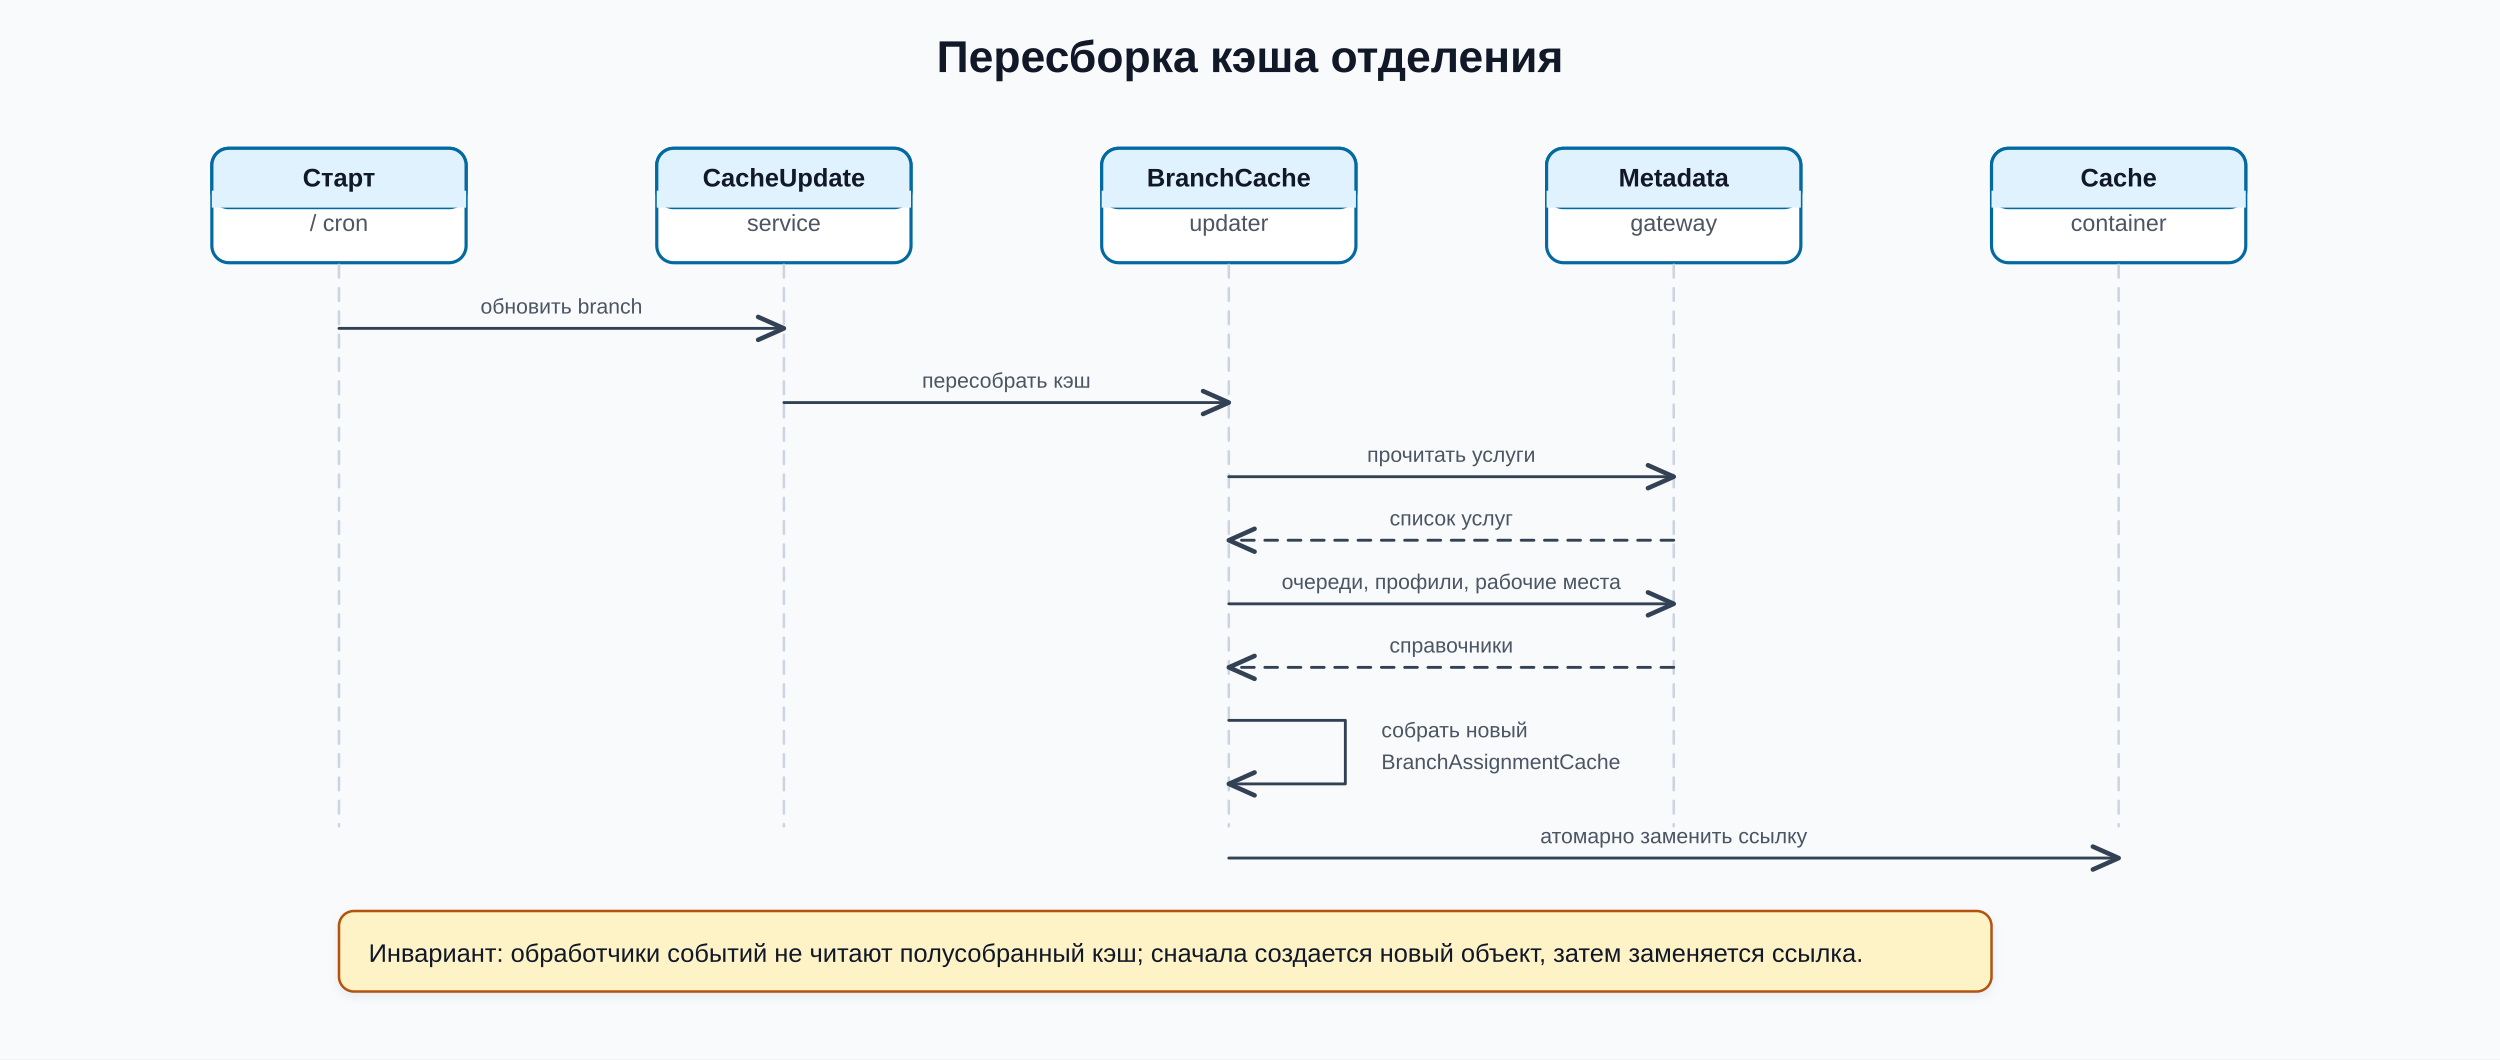
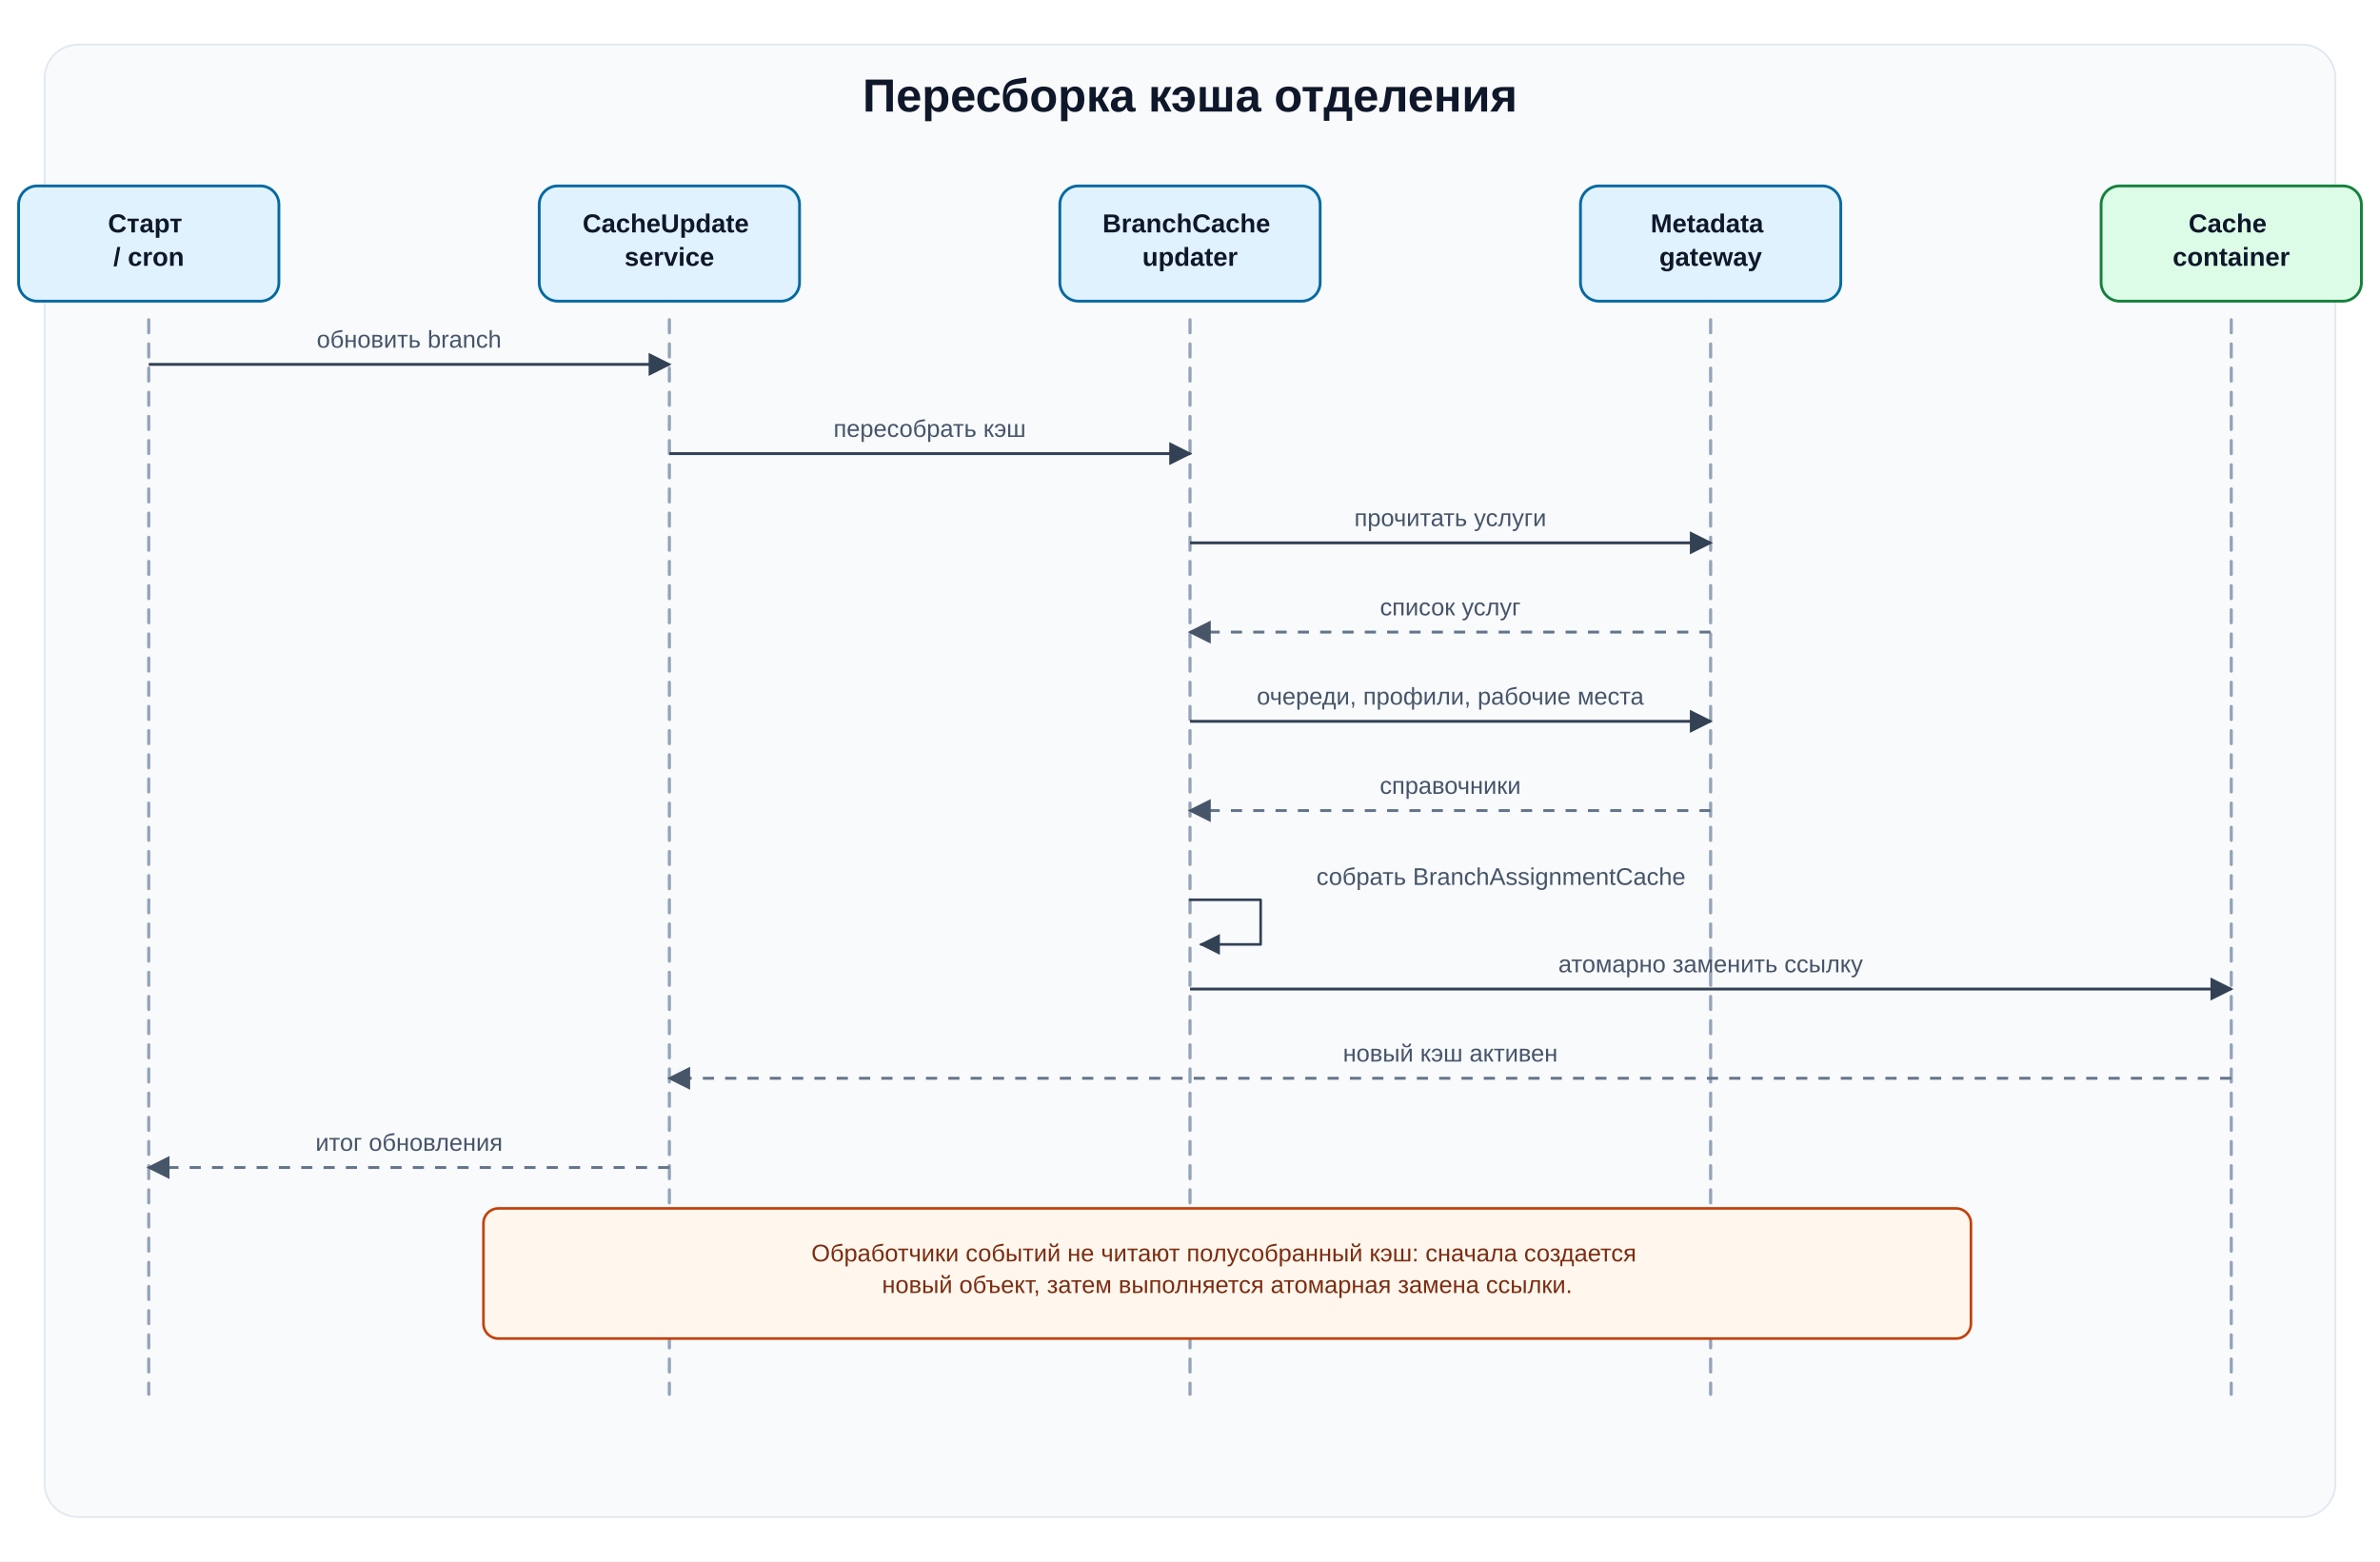
- <svg xmlns="http://www.w3.org/2000/svg" width="1180" height="500" viewBox="0 0 1180 500">
+ <svg xmlns="http://www.w3.org/2000/svg" width="1280" height="840" viewBox="0 0 1280 840" role="img" aria-label="Пересборка кэша отделения">
  <defs>
-     <marker id="arrow" markerWidth="12" markerHeight="10" refX="10" refY="5" orient="auto" markerUnits="strokeWidth">
-       <path d="M 1 1 L 10 5 L 1 9" fill="none" stroke="#334155" stroke-width="1.6" stroke-linecap="round" stroke-linejoin="round" />
+     <marker id="arrow" viewBox="0 0 10 10" refX="9" refY="5" markerWidth="8" markerHeight="8" orient="auto-start-reverse">
+       <path d="M 0 0 L 10 5 L 0 10 z" fill="#334155" />
    </marker>
-     <marker id="triangle" markerWidth="14" markerHeight="12" refX="12" refY="6" orient="auto" markerUnits="strokeWidth">
-       <path d="M 1 6 L 12 1 L 12 11 Z" fill="#F8FAFC" stroke="#334155" stroke-width="1.5" />
+     <marker id="arrow-dashed" viewBox="0 0 10 10" refX="9" refY="5" markerWidth="8" markerHeight="8" orient="auto-start-reverse">
+       <path d="M 0 0 L 10 5 L 0 10 z" fill="#475569" />
    </marker>
-     <marker id="green-dot" markerWidth="10" markerHeight="10" refX="5" refY="5" orient="auto">
-       <circle cx="5" cy="5" r="4" fill="#16A34A" />
-     </marker>
-     <filter id="card-shadow" x="-15%" y="-15%" width="130%" height="130%">
-       <feDropShadow dx="0" dy="2" stdDeviation="2" flood-color="#94A3B8" flood-opacity="0.16" />
-     </filter>
  </defs>
-   <rect x="0" y="0" width="1180" height="500" fill="#F8FAFC" />
-   <text x="590.0" y="34" text-anchor="middle" font-family="Segoe UI, Arial, sans-serif" font-size="21" font-weight="700" fill="#111827">Пересборка кэша отделения</text>
-   <rect x="100" y="70" width="120" height="54" rx="8" ry="8" fill="#FFFFFF" stroke="#0369A1" stroke-width="1.5" />
-   <rect x="100" y="70" width="120" height="28" rx="8" ry="8" fill="#E0F2FE" stroke="#0369A1" stroke-width="1.5" />
-   <rect x="100" y="90" width="120" height="8" fill="#E0F2FE" stroke="none" />
-   <text x="160.0" y="88" text-anchor="middle" font-family="Segoe UI, Arial, sans-serif" font-size="12" font-weight="700" fill="#111827" style="">
-     <tspan x="160.0" dy="0">Старт</tspan>
+   <rect x="0.0" y="0.0" width="1280.0" height="840.0" rx="0.0" fill="#FFFFFF" stroke="none" stroke-width="1" />
+   <rect x="24.0" y="24.0" width="1232.0" height="792.0" rx="18.0" fill="#F8FAFC" stroke="#E2E8F0" stroke-width="1" />
+   <text x="640.0" y="60.0" text-anchor="middle" font-family="Segoe UI, Arial, sans-serif" font-size="25" font-weight="700" fill="#0F172A">Пересборка кэша отделения</text>
+   <rect x="10.0" y="100.0" width="140.0" height="62.0" rx="10.0" fill="#E0F2FE" stroke="#0369A1" stroke-width="1.5" />
+   <text x="80.0" y="125.0" text-anchor="middle" font-family="Segoe UI, Arial, sans-serif" font-size="14" font-weight="700" fill="#0F172A">
+     <tspan x="80.0" dy="0">Старт</tspan>
+     <tspan x="80.0" dy="18">/ cron</tspan>
  </text>
-   <text x="160.0" y="109" text-anchor="middle" font-family="Segoe UI, Arial, sans-serif" font-size="11" font-weight="400" fill="#4B5563" style="">
-     <tspan x="160.0" dy="0">/ cron</tspan>
+   <path d="M 80.0 172.0 L 80.0 750.0" fill="none" stroke="#94A3B8" stroke-width="1.7" stroke-dasharray="7 6" stroke-linecap="round" />
+   <rect x="290.0" y="100.0" width="140.0" height="62.0" rx="10.0" fill="#E0F2FE" stroke="#0369A1" stroke-width="1.5" />
+   <text x="360.0" y="125.0" text-anchor="middle" font-family="Segoe UI, Arial, sans-serif" font-size="14" font-weight="700" fill="#0F172A">
+     <tspan x="360.0" dy="0">CacheUpdate</tspan>
+     <tspan x="360.0" dy="18">service</tspan>
  </text>
-   <rect x="310" y="70" width="120" height="54" rx="8" ry="8" fill="#FFFFFF" stroke="#0369A1" stroke-width="1.5" />
-   <rect x="310" y="70" width="120" height="28" rx="8" ry="8" fill="#E0F2FE" stroke="#0369A1" stroke-width="1.5" />
-   <rect x="310" y="90" width="120" height="8" fill="#E0F2FE" stroke="none" />
-   <text x="370.0" y="88" text-anchor="middle" font-family="Segoe UI, Arial, sans-serif" font-size="12" font-weight="700" fill="#111827" style="">
-     <tspan x="370.0" dy="0">CacheUpdate</tspan>
+   <path d="M 360.0 172.0 L 360.0 750.0" fill="none" stroke="#94A3B8" stroke-width="1.7" stroke-dasharray="7 6" stroke-linecap="round" />
+   <rect x="570.0" y="100.0" width="140.0" height="62.0" rx="10.0" fill="#E0F2FE" stroke="#0369A1" stroke-width="1.5" />
+   <text x="640.0" y="125.0" text-anchor="middle" font-family="Segoe UI, Arial, sans-serif" font-size="14" font-weight="700" fill="#0F172A">
+     <tspan x="640.0" dy="0">BranchCache</tspan>
+     <tspan x="640.0" dy="18">updater</tspan>
  </text>
-   <text x="370.0" y="109" text-anchor="middle" font-family="Segoe UI, Arial, sans-serif" font-size="11" font-weight="400" fill="#4B5563" style="">
-     <tspan x="370.0" dy="0">service</tspan>
+   <path d="M 640.0 172.0 L 640.0 750.0" fill="none" stroke="#94A3B8" stroke-width="1.7" stroke-dasharray="7 6" stroke-linecap="round" />
+   <rect x="850.0" y="100.0" width="140.0" height="62.0" rx="10.0" fill="#E0F2FE" stroke="#0369A1" stroke-width="1.5" />
+   <text x="920.0" y="125.0" text-anchor="middle" font-family="Segoe UI, Arial, sans-serif" font-size="14" font-weight="700" fill="#0F172A">
+     <tspan x="920.0" dy="0">Metadata</tspan>
+     <tspan x="920.0" dy="18">gateway</tspan>
  </text>
-   <rect x="520" y="70" width="120" height="54" rx="8" ry="8" fill="#FFFFFF" stroke="#0369A1" stroke-width="1.5" />
-   <rect x="520" y="70" width="120" height="28" rx="8" ry="8" fill="#E0F2FE" stroke="#0369A1" stroke-width="1.5" />
-   <rect x="520" y="90" width="120" height="8" fill="#E0F2FE" stroke="none" />
-   <text x="580.0" y="88" text-anchor="middle" font-family="Segoe UI, Arial, sans-serif" font-size="12" font-weight="700" fill="#111827" style="">
-     <tspan x="580.0" dy="0">BranchCache</tspan>
+   <path d="M 920.0 172.0 L 920.0 750.0" fill="none" stroke="#94A3B8" stroke-width="1.7" stroke-dasharray="7 6" stroke-linecap="round" />
+   <rect x="1130.0" y="100.0" width="140.0" height="62.0" rx="10.0" fill="#DCFCE7" stroke="#15803D" stroke-width="1.5" />
+   <text x="1200.0" y="125.0" text-anchor="middle" font-family="Segoe UI, Arial, sans-serif" font-size="14" font-weight="700" fill="#0F172A">
+     <tspan x="1200.0" dy="0">Cache</tspan>
+     <tspan x="1200.0" dy="18">container</tspan>
  </text>
-   <text x="580.0" y="109" text-anchor="middle" font-family="Segoe UI, Arial, sans-serif" font-size="11" font-weight="400" fill="#4B5563" style="">
-     <tspan x="580.0" dy="0">updater</tspan>
-   </text>
-   <rect x="730" y="70" width="120" height="54" rx="8" ry="8" fill="#FFFFFF" stroke="#0369A1" stroke-width="1.5" />
-   <rect x="730" y="70" width="120" height="28" rx="8" ry="8" fill="#E0F2FE" stroke="#0369A1" stroke-width="1.5" />
-   <rect x="730" y="90" width="120" height="8" fill="#E0F2FE" stroke="none" />
-   <text x="790.0" y="88" text-anchor="middle" font-family="Segoe UI, Arial, sans-serif" font-size="12" font-weight="700" fill="#111827" style="">
-     <tspan x="790.0" dy="0">Metadata</tspan>
-   </text>
-   <text x="790.0" y="109" text-anchor="middle" font-family="Segoe UI, Arial, sans-serif" font-size="11" font-weight="400" fill="#4B5563" style="">
-     <tspan x="790.0" dy="0">gateway</tspan>
-   </text>
-   <rect x="940" y="70" width="120" height="54" rx="8" ry="8" fill="#FFFFFF" stroke="#0369A1" stroke-width="1.5" />
-   <rect x="940" y="70" width="120" height="28" rx="8" ry="8" fill="#E0F2FE" stroke="#0369A1" stroke-width="1.5" />
-   <rect x="940" y="90" width="120" height="8" fill="#E0F2FE" stroke="none" />
-   <text x="1000.0" y="88" text-anchor="middle" font-family="Segoe UI, Arial, sans-serif" font-size="12" font-weight="700" fill="#111827" style="">
-     <tspan x="1000.0" dy="0">Cache</tspan>
-   </text>
-   <text x="1000.0" y="109" text-anchor="middle" font-family="Segoe UI, Arial, sans-serif" font-size="11" font-weight="400" fill="#4B5563" style="">
-     <tspan x="1000.0" dy="0">container</tspan>
-   </text>
-   <line x1="160.0" y1="125" x2="160.0" y2="390" stroke="#CBD5E1" stroke-width="1.2" stroke-linecap="round" stroke-dasharray="6 5" />
-   <line x1="370.0" y1="125" x2="370.0" y2="390" stroke="#CBD5E1" stroke-width="1.2" stroke-linecap="round" stroke-dasharray="6 5" />
-   <line x1="580.0" y1="125" x2="580.0" y2="390" stroke="#CBD5E1" stroke-width="1.2" stroke-linecap="round" stroke-dasharray="6 5" />
-   <line x1="790.0" y1="125" x2="790.0" y2="390" stroke="#CBD5E1" stroke-width="1.2" stroke-linecap="round" stroke-dasharray="6 5" />
-   <line x1="1000.0" y1="125" x2="1000.0" y2="390" stroke="#CBD5E1" stroke-width="1.2" stroke-linecap="round" stroke-dasharray="6 5" />
-   <line x1="160.0" y1="155" x2="370.0" y2="155" stroke="#334155" stroke-width="1.35" stroke-linecap="round" marker-end="url(#arrow)" />
-   <text x="265.0" y="148" text-anchor="middle" font-family="Segoe UI, Arial, sans-serif" font-size="10" font-weight="400" fill="#4B5563" style="">
-     <tspan x="265.0" dy="0">обновить branch</tspan>
-   </text>
-   <line x1="370.0" y1="190" x2="580.0" y2="190" stroke="#334155" stroke-width="1.35" stroke-linecap="round" marker-end="url(#arrow)" />
-   <text x="475.0" y="183" text-anchor="middle" font-family="Segoe UI, Arial, sans-serif" font-size="10" font-weight="400" fill="#4B5563" style="">
-     <tspan x="475.0" dy="0">пересобрать кэш</tspan>
-   </text>
-   <line x1="580.0" y1="225" x2="790.0" y2="225" stroke="#334155" stroke-width="1.35" stroke-linecap="round" marker-end="url(#arrow)" />
-   <text x="685.0" y="218" text-anchor="middle" font-family="Segoe UI, Arial, sans-serif" font-size="10" font-weight="400" fill="#4B5563" style="">
-     <tspan x="685.0" dy="0">прочитать услуги</tspan>
-   </text>
-   <line x1="790.0" y1="255" x2="580.0" y2="255" stroke="#334155" stroke-width="1.35" stroke-linecap="round" stroke-dasharray="6 5" marker-end="url(#arrow)" />
-   <text x="685.0" y="248" text-anchor="middle" font-family="Segoe UI, Arial, sans-serif" font-size="10" font-weight="400" fill="#4B5563" style="">
-     <tspan x="685.0" dy="0">список услуг</tspan>
-   </text>
-   <line x1="580.0" y1="285" x2="790.0" y2="285" stroke="#334155" stroke-width="1.35" stroke-linecap="round" marker-end="url(#arrow)" />
-   <text x="685.0" y="278" text-anchor="middle" font-family="Segoe UI, Arial, sans-serif" font-size="10" font-weight="400" fill="#4B5563" style="">
-     <tspan x="685.0" dy="0">очереди, профили, рабочие места</tspan>
-   </text>
-   <line x1="790.0" y1="315" x2="580.0" y2="315" stroke="#334155" stroke-width="1.35" stroke-linecap="round" stroke-dasharray="6 5" marker-end="url(#arrow)" />
-   <text x="685.0" y="308" text-anchor="middle" font-family="Segoe UI, Arial, sans-serif" font-size="10" font-weight="400" fill="#4B5563" style="">
-     <tspan x="685.0" dy="0">справочники</tspan>
-   </text>
-   <path d="M 580.0 340 L 635.0 340 L 635.0 370 L 580.0 370" fill="none" stroke="#334155" stroke-width="1.35" stroke-linecap="round" stroke-linejoin="round" marker-end="url(#arrow)" />
-   <text x="652.0" y="348" text-anchor="start" font-family="Segoe UI, Arial, sans-serif" font-size="10" font-weight="400" fill="#4B5563" style="">
-     <tspan x="652.0" dy="0">собрать новый</tspan>
-   </text>
-   <text x="652.0" y="363" text-anchor="start" font-family="Segoe UI, Arial, sans-serif" font-size="10" font-weight="400" fill="#4B5563" style="">
-     <tspan x="652.0" dy="0">BranchAssignmentCache</tspan>
-   </text>
-   <line x1="580.0" y1="405" x2="1000.0" y2="405" stroke="#334155" stroke-width="1.35" stroke-linecap="round" marker-end="url(#arrow)" />
-   <text x="790.0" y="398" text-anchor="middle" font-family="Segoe UI, Arial, sans-serif" font-size="10" font-weight="400" fill="#4B5563" style="">
-     <tspan x="790.0" dy="0">атомарно заменить ссылку</tspan>
-   </text>
-   <rect x="160" y="430" width="780" height="38" rx="7" ry="7" fill="#FEF3C7" stroke="#B45309" stroke-width="1.2" filter="url(#card-shadow)" />
-   <text x="174" y="454" text-anchor="start" font-family="Segoe UI, Arial, sans-serif" font-size="12" font-weight="400" fill="#111827" style="">
-     <tspan x="174" dy="0">Инвариант: обработчики событий не читают полусобранный кэш; сначала создается новый объект, затем заменяется ссылка.</tspan>
+   <path d="M 1200.0 172.0 L 1200.0 750.0" fill="none" stroke="#94A3B8" stroke-width="1.7" stroke-dasharray="7 6" stroke-linecap="round" />
+   <path d="M 80.0 196.0 L 360.0 196.0" fill="none" stroke="#334155" stroke-width="1.55" marker-end="url(#arrow)" />
+   <text x="220.0" y="187.0" text-anchor="middle" font-family="Segoe UI, Arial, sans-serif" font-size="13" font-weight="400" fill="#475569">обновить branch</text>
+   <path d="M 360.0 244.0 L 640.0 244.0" fill="none" stroke="#334155" stroke-width="1.55" marker-end="url(#arrow)" />
+   <text x="500.0" y="235.0" text-anchor="middle" font-family="Segoe UI, Arial, sans-serif" font-size="13" font-weight="400" fill="#475569">пересобрать кэш</text>
+   <path d="M 640.0 292.0 L 920.0 292.0" fill="none" stroke="#334155" stroke-width="1.55" marker-end="url(#arrow)" />
+   <text x="780.0" y="283.0" text-anchor="middle" font-family="Segoe UI, Arial, sans-serif" font-size="13" font-weight="400" fill="#475569">прочитать услуги</text>
+   <path d="M 920.0 340.0 L 640.0 340.0" fill="none" stroke="#64748B" stroke-width="1.55" stroke-dasharray="6 6" marker-end="url(#arrow-dashed)" />
+   <text x="780.0" y="331.0" text-anchor="middle" font-family="Segoe UI, Arial, sans-serif" font-size="13" font-weight="400" fill="#475569">список услуг</text>
+   <path d="M 640.0 388.0 L 920.0 388.0" fill="none" stroke="#334155" stroke-width="1.55" marker-end="url(#arrow)" />
+   <text x="780.0" y="379.0" text-anchor="middle" font-family="Segoe UI, Arial, sans-serif" font-size="13" font-weight="400" fill="#475569">очереди, профили, рабочие места</text>
+   <path d="M 920.0 436.0 L 640.0 436.0" fill="none" stroke="#64748B" stroke-width="1.55" stroke-dasharray="6 6" marker-end="url(#arrow-dashed)" />
+   <text x="780.0" y="427.0" text-anchor="middle" font-family="Segoe UI, Arial, sans-serif" font-size="13" font-weight="400" fill="#475569">справочники</text>
+   <path d=" M 640.0 484.0 L 678.0 484.0 L 678.0 508.0 L 646.0 508.0" fill="none" stroke="#334155" stroke-width="1.4" stroke-linejoin="round" stroke-linecap="round" marker-end="url(#arrow)" />
+   <text x="708.0" y="476.0" text-anchor="start" font-family="Segoe UI, Arial, sans-serif" font-size="13" font-weight="400" fill="#475569">собрать BranchAssignmentCache</text>
+   <path d="M 640.0 532.0 L 1200.0 532.0" fill="none" stroke="#334155" stroke-width="1.55" marker-end="url(#arrow)" />
+   <text x="920.0" y="523.0" text-anchor="middle" font-family="Segoe UI, Arial, sans-serif" font-size="13" font-weight="400" fill="#475569">атомарно заменить ссылку</text>
+   <path d="M 1200.0 580.0 L 360.0 580.0" fill="none" stroke="#64748B" stroke-width="1.55" stroke-dasharray="6 6" marker-end="url(#arrow-dashed)" />
+   <text x="780.0" y="571.0" text-anchor="middle" font-family="Segoe UI, Arial, sans-serif" font-size="13" font-weight="400" fill="#475569">новый кэш активен</text>
+   <path d="M 360.0 628.0 L 80.0 628.0" fill="none" stroke="#64748B" stroke-width="1.55" stroke-dasharray="6 6" marker-end="url(#arrow-dashed)" />
+   <text x="220.0" y="619.0" text-anchor="middle" font-family="Segoe UI, Arial, sans-serif" font-size="13" font-weight="400" fill="#475569">итог обновления</text>
+   <rect x="260.0" y="650.0" width="800.0" height="70.0" rx="8.0" fill="#FFF7ED" stroke="#C2410C" stroke-width="1.4" />
+   <text x="660.0" y="678.5" text-anchor="middle" font-family="Segoe UI, Arial, sans-serif" font-size="13" font-weight="400" fill="#7C2D12">
+     <tspan x="660.0" dy="0">Обработчики событий не читают полусобранный кэш: сначала создается</tspan>
+     <tspan x="660.0" dy="17">новый объект, затем выполняется атомарная замена ссылки.</tspan>
  </text>
</svg>
